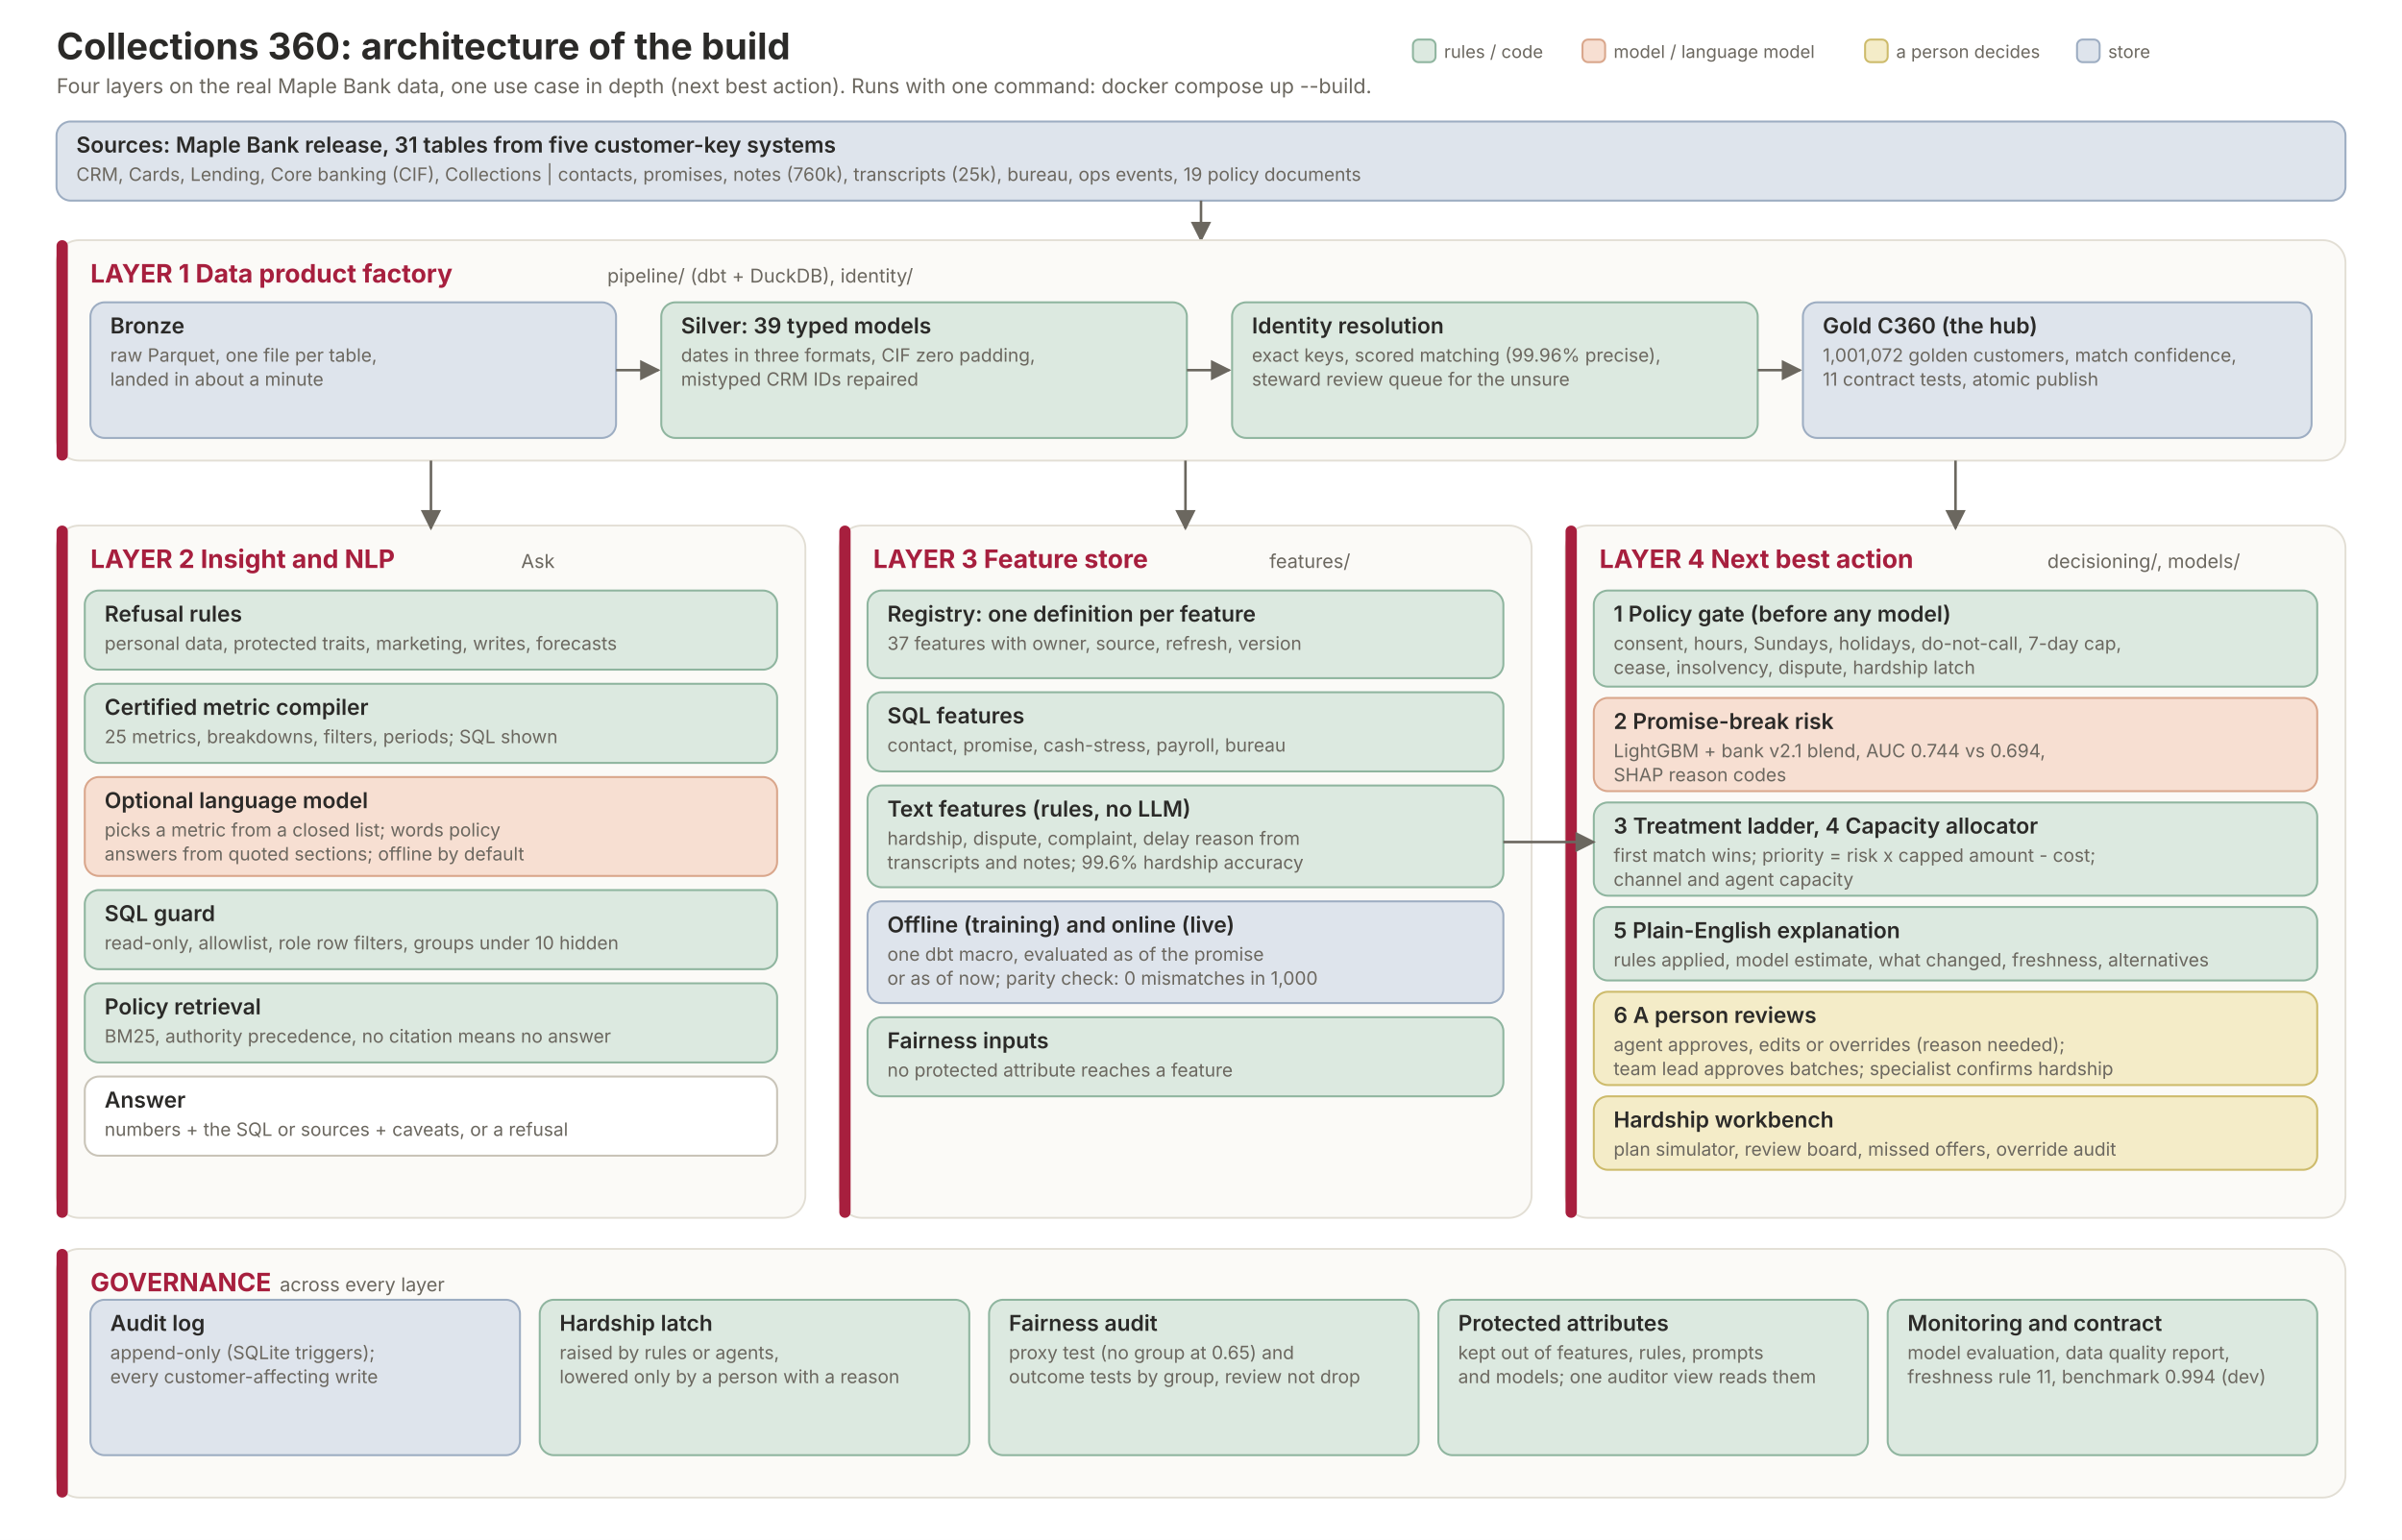
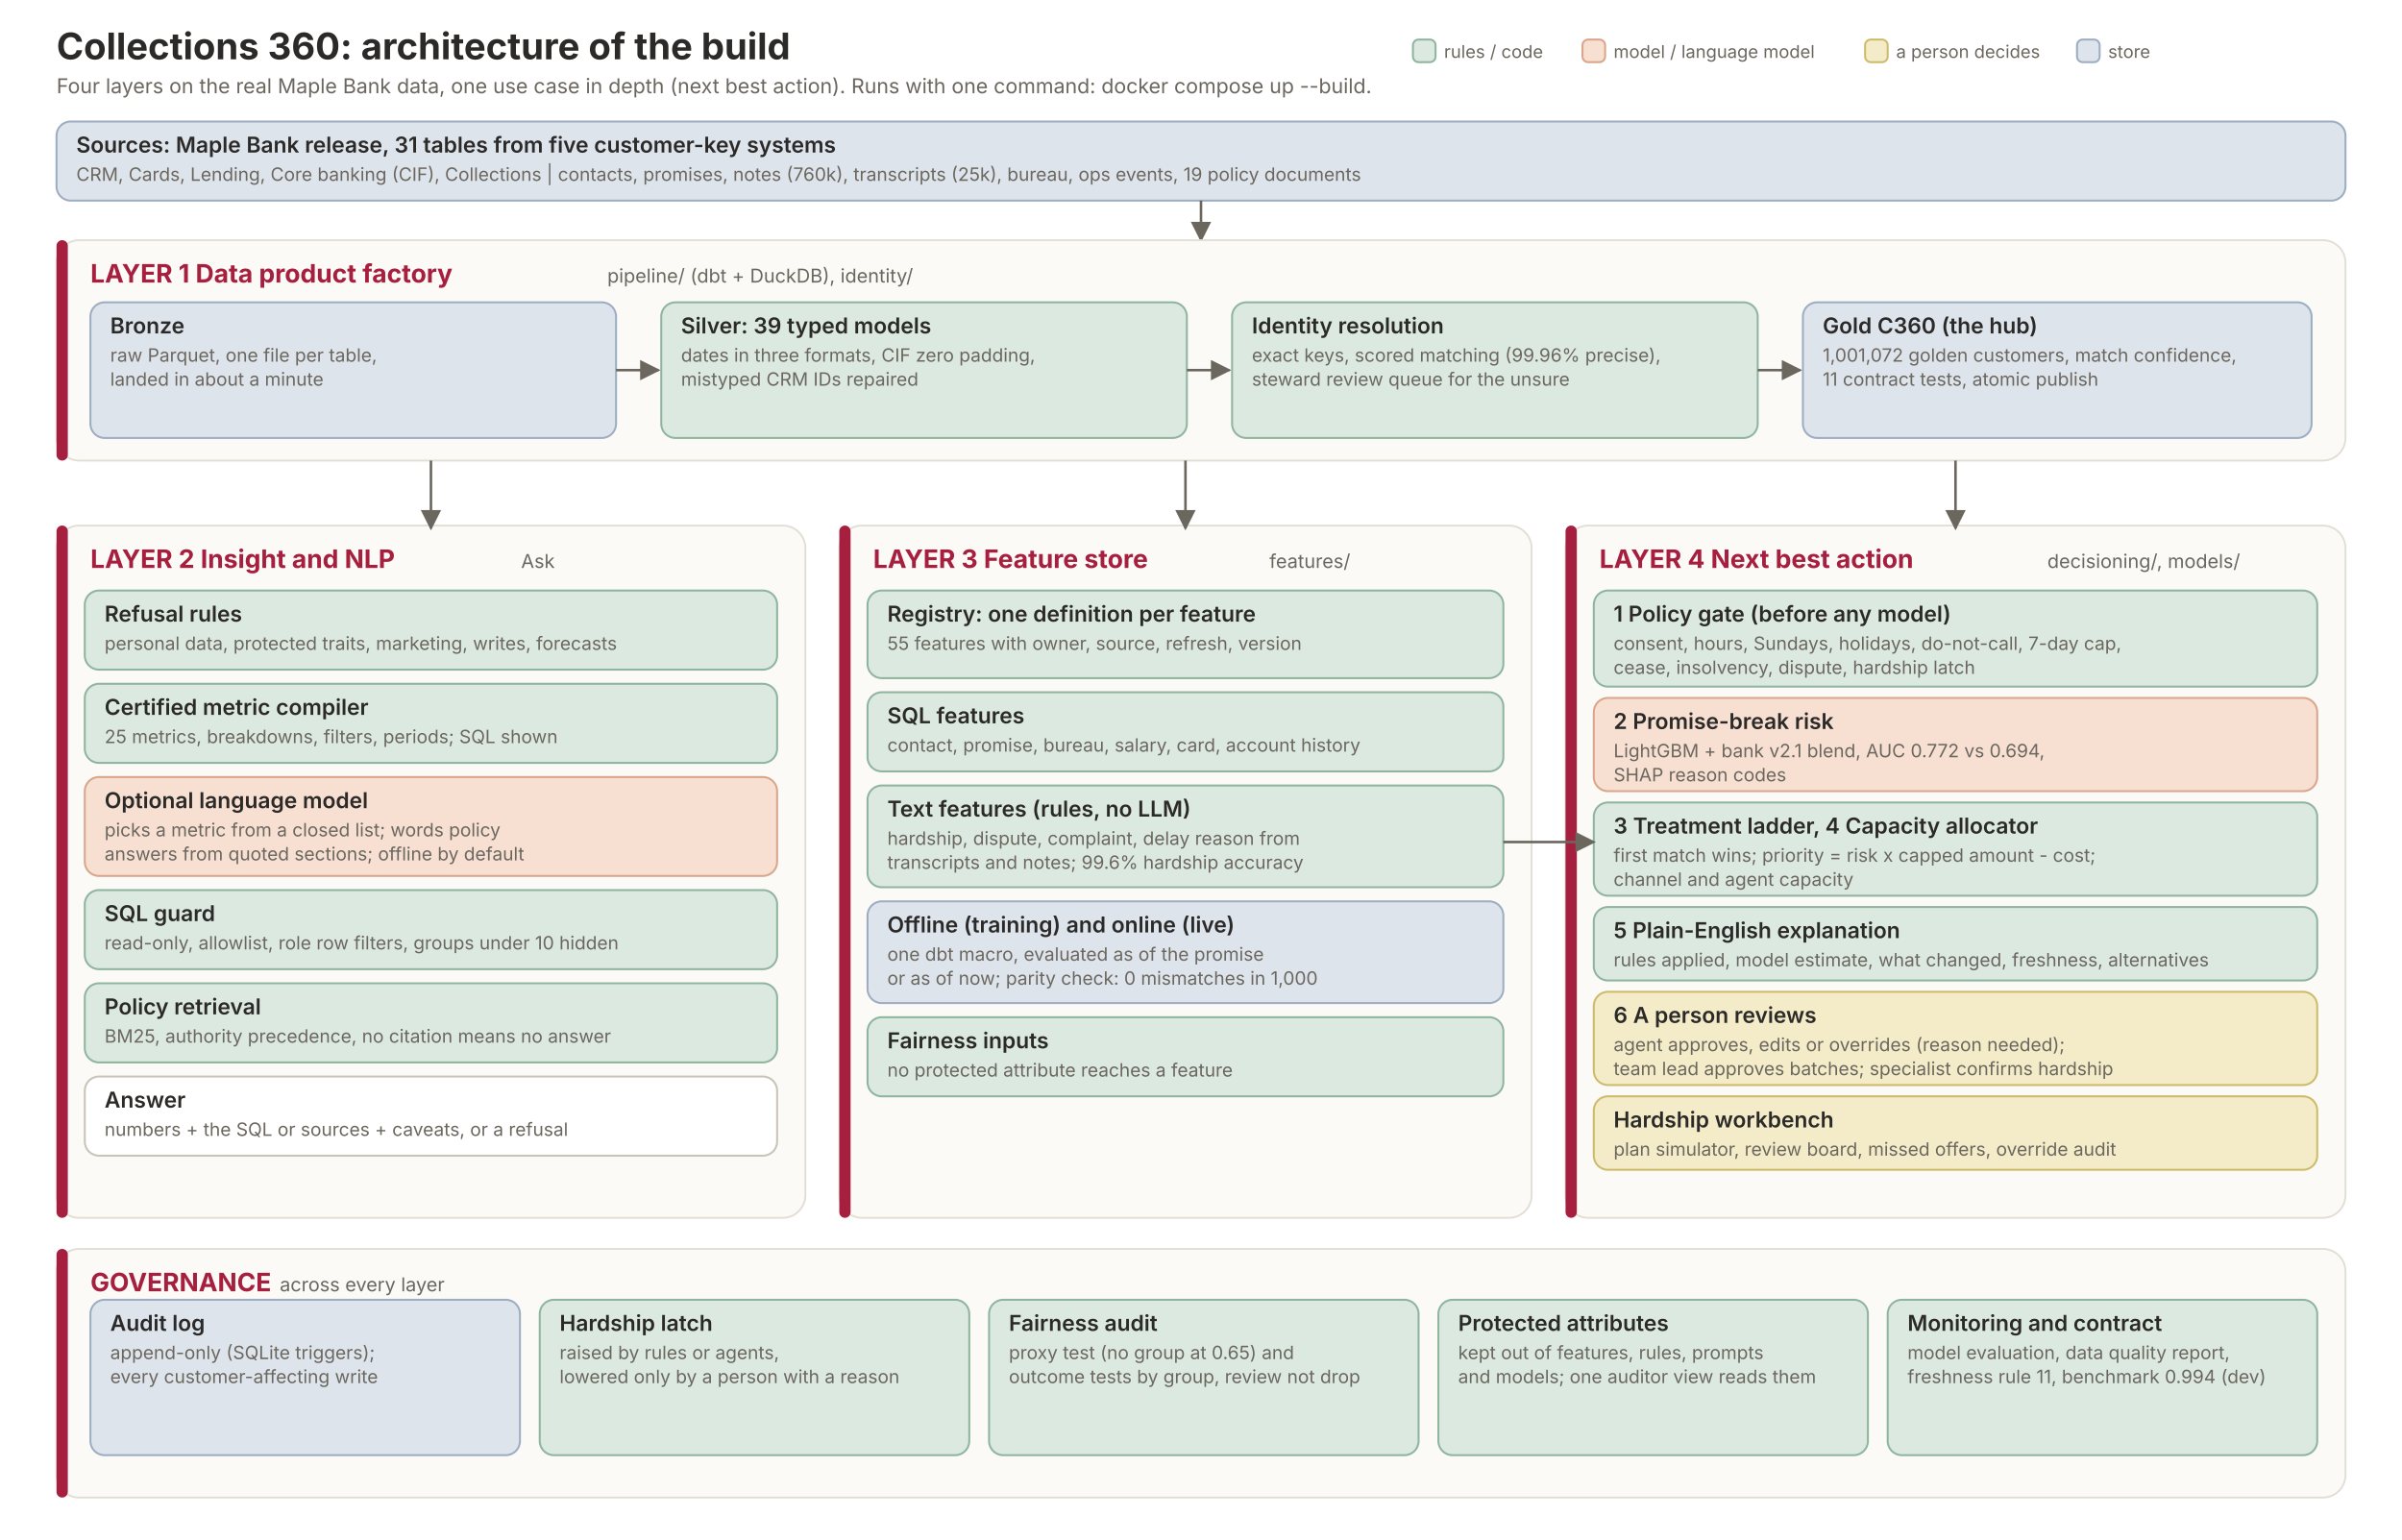
<svg xmlns="http://www.w3.org/2000/svg" width="1700" height="1090" viewBox="0 0 1700 1090">
  <defs>
    <marker id="a" viewBox="0 0 10 10" refX="9" refY="5" markerWidth="8" markerHeight="8" orient="auto">
      <path d="M0,0 L10,5 L0,10 z" fill="#6B675F" />
    </marker>
  </defs>
  <rect width="1700" height="1090" fill="#FFFFFF" />
  <text x="40" y="42" font-family="Inter, Helvetica, Arial, sans-serif" font-size="26" font-weight="700" fill="#2B2A28" text-anchor="start">Collections 360: architecture of the build</text>
  <text x="40" y="66" font-family="Inter, Helvetica, Arial, sans-serif" font-size="14.5" font-weight="400" fill="#6B675F" text-anchor="start">Four layers on the real Maple Bank data, one use case in depth (next best action). Runs with one command: docker compose up --build.</text>
  <rect x="1000" y="28" width="16" height="16" rx="4" fill="#DCE9E0" stroke="#8FB59F" stroke-width="1.4" />
  <text x="1022" y="41" font-family="Inter, Helvetica, Arial, sans-serif" font-size="12.5" font-weight="400" fill="#6B675F" text-anchor="start">rules / code</text>
  <rect x="1120" y="28" width="16" height="16" rx="4" fill="#F7DFD2" stroke="#D9A68B" stroke-width="1.4" />
  <text x="1142" y="41" font-family="Inter, Helvetica, Arial, sans-serif" font-size="12.5" font-weight="400" fill="#6B675F" text-anchor="start">model / language model</text>
  <rect x="1320" y="28" width="16" height="16" rx="4" fill="#F4ECC8" stroke="#CDBB6B" stroke-width="1.4" />
  <text x="1342" y="41" font-family="Inter, Helvetica, Arial, sans-serif" font-size="12.5" font-weight="400" fill="#6B675F" text-anchor="start">a person decides</text>
  <rect x="1470" y="28" width="16" height="16" rx="4" fill="#DEE4EC" stroke="#9DADC2" stroke-width="1.4" />
  <text x="1492" y="41" font-family="Inter, Helvetica, Arial, sans-serif" font-size="12.5" font-weight="400" fill="#6B675F" text-anchor="start">store</text>
  <rect x="40" y="86" width="1620" height="56" rx="10" fill="#DEE4EC" stroke="#9DADC2" stroke-width="1.4" />
  <text x="54" y="108" font-family="Inter, Helvetica, Arial, sans-serif" font-size="15.5" font-weight="600" fill="#2B2A28" text-anchor="start">Sources: Maple Bank release, 31 tables from five customer-key systems</text>
  <text x="54" y="128" font-family="Inter, Helvetica, Arial, sans-serif" font-size="13" font-weight="400" fill="#6B675F" text-anchor="start">CRM, Cards, Lending, Core banking (CIF), Collections  |  contacts, promises, notes (760k), transcripts (25k), bureau, ops events, 19 policy documents</text>
  <line x1="850" y1="142" x2="850" y2="170" stroke="#6B675F" stroke-width="1.8" marker-end="url(#a)" />
  <rect x="40" y="170" width="1620" height="156" rx="16" fill="#FBFAF7" stroke="#E2DED4" stroke-width="1.3" />
  <rect x="40" y="170" width="8" height="156" rx="4" fill="#A71F3E" />
  <text x="64" y="200" font-family="Inter, Helvetica, Arial, sans-serif" font-size="18" font-weight="700" fill="#A71F3E" text-anchor="start">LAYER 1  Data product factory</text>
  <text x="429.8" y="200" font-family="Inter, Helvetica, Arial, sans-serif" font-size="13.5" font-weight="400" fill="#6B675F" text-anchor="start">pipeline/ (dbt + DuckDB), identity/</text>
  <rect x="64" y="214" width="372" height="96" rx="10" fill="#DEE4EC" stroke="#9DADC2" stroke-width="1.4" />
  <text x="78" y="236" font-family="Inter, Helvetica, Arial, sans-serif" font-size="15.5" font-weight="600" fill="#2B2A28" text-anchor="start">Bronze</text>
  <text x="78" y="256" font-family="Inter, Helvetica, Arial, sans-serif" font-size="13" font-weight="400" fill="#6B675F" text-anchor="start">raw Parquet, one file per table,</text>
  <text x="78" y="273" font-family="Inter, Helvetica, Arial, sans-serif" font-size="13" font-weight="400" fill="#6B675F" text-anchor="start">landed in about a minute</text>
  <rect x="468" y="214" width="372" height="96" rx="10" fill="#DCE9E0" stroke="#8FB59F" stroke-width="1.4" />
  <text x="482" y="236" font-family="Inter, Helvetica, Arial, sans-serif" font-size="15.5" font-weight="600" fill="#2B2A28" text-anchor="start">Silver: 39 typed models</text>
  <text x="482" y="256" font-family="Inter, Helvetica, Arial, sans-serif" font-size="13" font-weight="400" fill="#6B675F" text-anchor="start">dates in three formats, CIF zero padding,</text>
  <text x="482" y="273" font-family="Inter, Helvetica, Arial, sans-serif" font-size="13" font-weight="400" fill="#6B675F" text-anchor="start">mistyped CRM IDs repaired</text>
  <rect x="872" y="214" width="372" height="96" rx="10" fill="#DCE9E0" stroke="#8FB59F" stroke-width="1.4" />
  <text x="886" y="236" font-family="Inter, Helvetica, Arial, sans-serif" font-size="15.5" font-weight="600" fill="#2B2A28" text-anchor="start">Identity resolution</text>
  <text x="886" y="256" font-family="Inter, Helvetica, Arial, sans-serif" font-size="13" font-weight="400" fill="#6B675F" text-anchor="start">exact keys, scored matching (99.96% precise),</text>
  <text x="886" y="273" font-family="Inter, Helvetica, Arial, sans-serif" font-size="13" font-weight="400" fill="#6B675F" text-anchor="start">steward review queue for the unsure</text>
  <rect x="1276" y="214" width="360" height="96" rx="10" fill="#DEE4EC" stroke="#9DADC2" stroke-width="1.4" />
  <text x="1290" y="236" font-family="Inter, Helvetica, Arial, sans-serif" font-size="15.5" font-weight="600" fill="#2B2A28" text-anchor="start">Gold C360 (the hub)</text>
  <text x="1290" y="256" font-family="Inter, Helvetica, Arial, sans-serif" font-size="13" font-weight="400" fill="#6B675F" text-anchor="start">1,001,072 golden customers, match confidence,</text>
  <text x="1290" y="273" font-family="Inter, Helvetica, Arial, sans-serif" font-size="13" font-weight="400" fill="#6B675F" text-anchor="start">11 contract tests, atomic publish</text>
  <line x1="436" y1="262" x2="466" y2="262" stroke="#6B675F" stroke-width="1.8" marker-end="url(#a)" />
  <line x1="840" y1="262" x2="870" y2="262" stroke="#6B675F" stroke-width="1.8" marker-end="url(#a)" />
  <line x1="1244" y1="262" x2="1274" y2="262" stroke="#6B675F" stroke-width="1.8" marker-end="url(#a)" />
  <rect x="40" y="372" width="530" height="490" rx="16" fill="#FBFAF7" stroke="#E2DED4" stroke-width="1.3" />
  <rect x="40" y="372" width="8" height="490" rx="4" fill="#A71F3E" />
  <text x="64" y="402" font-family="Inter, Helvetica, Arial, sans-serif" font-size="18" font-weight="700" fill="#A71F3E" text-anchor="start">LAYER 2  Insight and NLP</text>
  <text x="368.8" y="402" font-family="Inter, Helvetica, Arial, sans-serif" font-size="13.5" font-weight="400" fill="#6B675F" text-anchor="start">Ask</text>
  <rect x="594" y="372" width="490" height="490" rx="16" fill="#FBFAF7" stroke="#E2DED4" stroke-width="1.3" />
  <rect x="594" y="372" width="8" height="490" rx="4" fill="#A71F3E" />
  <text x="618" y="402" font-family="Inter, Helvetica, Arial, sans-serif" font-size="18" font-weight="700" fill="#A71F3E" text-anchor="start">LAYER 3  Feature store</text>
  <text x="898.4" y="402" font-family="Inter, Helvetica, Arial, sans-serif" font-size="13.5" font-weight="400" fill="#6B675F" text-anchor="start">features/</text>
  <rect x="1108" y="372" width="552" height="490" rx="16" fill="#FBFAF7" stroke="#E2DED4" stroke-width="1.3" />
  <rect x="1108" y="372" width="8" height="490" rx="4" fill="#A71F3E" />
  <text x="1132" y="402" font-family="Inter, Helvetica, Arial, sans-serif" font-size="18" font-weight="700" fill="#A71F3E" text-anchor="start">LAYER 4  Next best action</text>
  <text x="1449.0" y="402" font-family="Inter, Helvetica, Arial, sans-serif" font-size="13.5" font-weight="400" fill="#6B675F" text-anchor="start">decisioning/, models/</text>
  <line x1="305" y1="326" x2="305" y2="374" stroke="#6B675F" stroke-width="1.8" marker-end="url(#a)" />
  <line x1="839" y1="326" x2="839" y2="374" stroke="#6B675F" stroke-width="1.8" marker-end="url(#a)" />
  <line x1="1384" y1="326" x2="1384" y2="374" stroke="#6B675F" stroke-width="1.8" marker-end="url(#a)" />
  <rect x="60" y="418" width="490" height="56" rx="10" fill="#DCE9E0" stroke="#8FB59F" stroke-width="1.4" />
  <text x="74" y="440" font-family="Inter, Helvetica, Arial, sans-serif" font-size="15.5" font-weight="600" fill="#2B2A28" text-anchor="start">Refusal rules</text>
  <text x="74" y="460" font-family="Inter, Helvetica, Arial, sans-serif" font-size="13" font-weight="400" fill="#6B675F" text-anchor="start">personal data, protected traits, marketing, writes, forecasts</text>
  <rect x="60" y="484" width="490" height="56" rx="10" fill="#DCE9E0" stroke="#8FB59F" stroke-width="1.4" />
  <text x="74" y="506" font-family="Inter, Helvetica, Arial, sans-serif" font-size="15.5" font-weight="600" fill="#2B2A28" text-anchor="start">Certified metric compiler</text>
  <text x="74" y="526" font-family="Inter, Helvetica, Arial, sans-serif" font-size="13" font-weight="400" fill="#6B675F" text-anchor="start">25 metrics, breakdowns, filters, periods; SQL shown</text>
  <rect x="60" y="550" width="490" height="70" rx="10" fill="#F7DFD2" stroke="#D9A68B" stroke-width="1.4" />
  <text x="74" y="572" font-family="Inter, Helvetica, Arial, sans-serif" font-size="15.5" font-weight="600" fill="#2B2A28" text-anchor="start">Optional language model</text>
  <text x="74" y="592" font-family="Inter, Helvetica, Arial, sans-serif" font-size="13" font-weight="400" fill="#6B675F" text-anchor="start">picks a metric from a closed list; words policy</text>
  <text x="74" y="609" font-family="Inter, Helvetica, Arial, sans-serif" font-size="13" font-weight="400" fill="#6B675F" text-anchor="start">answers from quoted sections; offline by default</text>
  <rect x="60" y="630" width="490" height="56" rx="10" fill="#DCE9E0" stroke="#8FB59F" stroke-width="1.4" />
  <text x="74" y="652" font-family="Inter, Helvetica, Arial, sans-serif" font-size="15.5" font-weight="600" fill="#2B2A28" text-anchor="start">SQL guard</text>
  <text x="74" y="672" font-family="Inter, Helvetica, Arial, sans-serif" font-size="13" font-weight="400" fill="#6B675F" text-anchor="start">read-only, allowlist, role row filters, groups under 10 hidden</text>
  <rect x="60" y="696" width="490" height="56" rx="10" fill="#DCE9E0" stroke="#8FB59F" stroke-width="1.4" />
  <text x="74" y="718" font-family="Inter, Helvetica, Arial, sans-serif" font-size="15.5" font-weight="600" fill="#2B2A28" text-anchor="start">Policy retrieval</text>
  <text x="74" y="738" font-family="Inter, Helvetica, Arial, sans-serif" font-size="13" font-weight="400" fill="#6B675F" text-anchor="start">BM25, authority precedence, no citation means no answer</text>
  <rect x="60" y="762" width="490" height="56" rx="10" fill="#FFFFFF" stroke="#C9C4B8" stroke-width="1.4" />
  <text x="74" y="784" font-family="Inter, Helvetica, Arial, sans-serif" font-size="15.5" font-weight="600" fill="#2B2A28" text-anchor="start">Answer</text>
  <text x="74" y="804" font-family="Inter, Helvetica, Arial, sans-serif" font-size="13" font-weight="400" fill="#6B675F" text-anchor="start">numbers + the SQL or sources + caveats, or a refusal</text>
  <rect x="614" y="418" width="450" height="62" rx="10" fill="#DCE9E0" stroke="#8FB59F" stroke-width="1.4" />
  <text x="628" y="440" font-family="Inter, Helvetica, Arial, sans-serif" font-size="15.5" font-weight="600" fill="#2B2A28" text-anchor="start">Registry: one definition per feature</text>
-   <text x="628" y="460" font-family="Inter, Helvetica, Arial, sans-serif" font-size="13" font-weight="400" fill="#6B675F" text-anchor="start">37 features with owner, source, refresh, version</text>
+   <text x="628" y="460" font-family="Inter, Helvetica, Arial, sans-serif" font-size="13" font-weight="400" fill="#6B675F" text-anchor="start">55 features with owner, source, refresh, version</text>
  <rect x="614" y="490" width="450" height="56" rx="10" fill="#DCE9E0" stroke="#8FB59F" stroke-width="1.4" />
  <text x="628" y="512" font-family="Inter, Helvetica, Arial, sans-serif" font-size="15.5" font-weight="600" fill="#2B2A28" text-anchor="start">SQL features</text>
-   <text x="628" y="532" font-family="Inter, Helvetica, Arial, sans-serif" font-size="13" font-weight="400" fill="#6B675F" text-anchor="start">contact, promise, cash-stress, payroll, bureau</text>
+   <text x="628" y="532" font-family="Inter, Helvetica, Arial, sans-serif" font-size="13" font-weight="400" fill="#6B675F" text-anchor="start">contact, promise, bureau, salary, card, account history</text>
  <rect x="614" y="556" width="450" height="72" rx="10" fill="#DCE9E0" stroke="#8FB59F" stroke-width="1.4" />
  <text x="628" y="578" font-family="Inter, Helvetica, Arial, sans-serif" font-size="15.5" font-weight="600" fill="#2B2A28" text-anchor="start">Text features (rules, no LLM)</text>
  <text x="628" y="598" font-family="Inter, Helvetica, Arial, sans-serif" font-size="13" font-weight="400" fill="#6B675F" text-anchor="start">hardship, dispute, complaint, delay reason from</text>
  <text x="628" y="615" font-family="Inter, Helvetica, Arial, sans-serif" font-size="13" font-weight="400" fill="#6B675F" text-anchor="start">transcripts and notes; 99.6% hardship accuracy</text>
  <rect x="614" y="638" width="450" height="72" rx="10" fill="#DEE4EC" stroke="#9DADC2" stroke-width="1.4" />
  <text x="628" y="660" font-family="Inter, Helvetica, Arial, sans-serif" font-size="15.5" font-weight="600" fill="#2B2A28" text-anchor="start">Offline (training) and online (live)</text>
  <text x="628" y="680" font-family="Inter, Helvetica, Arial, sans-serif" font-size="13" font-weight="400" fill="#6B675F" text-anchor="start">one dbt macro, evaluated as of the promise</text>
  <text x="628" y="697" font-family="Inter, Helvetica, Arial, sans-serif" font-size="13" font-weight="400" fill="#6B675F" text-anchor="start">or as of now; parity check: 0 mismatches in 1,000</text>
  <rect x="614" y="720" width="450" height="56" rx="10" fill="#DCE9E0" stroke="#8FB59F" stroke-width="1.4" />
  <text x="628" y="742" font-family="Inter, Helvetica, Arial, sans-serif" font-size="15.5" font-weight="600" fill="#2B2A28" text-anchor="start">Fairness inputs</text>
  <text x="628" y="762" font-family="Inter, Helvetica, Arial, sans-serif" font-size="13" font-weight="400" fill="#6B675F" text-anchor="start">no protected attribute reaches a feature</text>
  <rect x="1128" y="418" width="512" height="68" rx="10" fill="#DCE9E0" stroke="#8FB59F" stroke-width="1.4" />
  <text x="1142" y="440" font-family="Inter, Helvetica, Arial, sans-serif" font-size="15.5" font-weight="600" fill="#2B2A28" text-anchor="start">1  Policy gate (before any model)</text>
  <text x="1142" y="460" font-family="Inter, Helvetica, Arial, sans-serif" font-size="13" font-weight="400" fill="#6B675F" text-anchor="start">consent, hours, Sundays, holidays, do-not-call, 7-day cap,</text>
  <text x="1142" y="477" font-family="Inter, Helvetica, Arial, sans-serif" font-size="13" font-weight="400" fill="#6B675F" text-anchor="start">cease, insolvency, dispute, hardship latch</text>
  <rect x="1128" y="494" width="512" height="66" rx="10" fill="#F7DFD2" stroke="#D9A68B" stroke-width="1.4" />
  <text x="1142" y="516" font-family="Inter, Helvetica, Arial, sans-serif" font-size="15.5" font-weight="600" fill="#2B2A28" text-anchor="start">2  Promise-break risk</text>
-   <text x="1142" y="536" font-family="Inter, Helvetica, Arial, sans-serif" font-size="13" font-weight="400" fill="#6B675F" text-anchor="start">LightGBM + bank v2.1 blend, AUC 0.744 vs 0.694,</text>
+   <text x="1142" y="536" font-family="Inter, Helvetica, Arial, sans-serif" font-size="13" font-weight="400" fill="#6B675F" text-anchor="start">LightGBM + bank v2.1 blend, AUC 0.772 vs 0.694,</text>
  <text x="1142" y="553" font-family="Inter, Helvetica, Arial, sans-serif" font-size="13" font-weight="400" fill="#6B675F" text-anchor="start">SHAP reason codes</text>
  <rect x="1128" y="568" width="512" height="66" rx="10" fill="#DCE9E0" stroke="#8FB59F" stroke-width="1.4" />
  <text x="1142" y="590" font-family="Inter, Helvetica, Arial, sans-serif" font-size="15.5" font-weight="600" fill="#2B2A28" text-anchor="start">3  Treatment ladder, 4  Capacity allocator</text>
  <text x="1142" y="610" font-family="Inter, Helvetica, Arial, sans-serif" font-size="13" font-weight="400" fill="#6B675F" text-anchor="start">first match wins; priority = risk x capped amount - cost;</text>
  <text x="1142" y="627" font-family="Inter, Helvetica, Arial, sans-serif" font-size="13" font-weight="400" fill="#6B675F" text-anchor="start">channel and agent capacity</text>
  <rect x="1128" y="642" width="512" height="52" rx="10" fill="#DCE9E0" stroke="#8FB59F" stroke-width="1.4" />
  <text x="1142" y="664" font-family="Inter, Helvetica, Arial, sans-serif" font-size="15.5" font-weight="600" fill="#2B2A28" text-anchor="start">5  Plain-English explanation</text>
  <text x="1142" y="684" font-family="Inter, Helvetica, Arial, sans-serif" font-size="13" font-weight="400" fill="#6B675F" text-anchor="start">rules applied, model estimate, what changed, freshness, alternatives</text>
  <rect x="1128" y="702" width="512" height="66" rx="10" fill="#F4ECC8" stroke="#CDBB6B" stroke-width="1.4" />
  <text x="1142" y="724" font-family="Inter, Helvetica, Arial, sans-serif" font-size="15.5" font-weight="600" fill="#2B2A28" text-anchor="start">6  A person reviews</text>
  <text x="1142" y="744" font-family="Inter, Helvetica, Arial, sans-serif" font-size="13" font-weight="400" fill="#6B675F" text-anchor="start">agent approves, edits or overrides (reason needed);</text>
  <text x="1142" y="761" font-family="Inter, Helvetica, Arial, sans-serif" font-size="13" font-weight="400" fill="#6B675F" text-anchor="start">team lead approves batches; specialist confirms hardship</text>
  <rect x="1128" y="776" width="512" height="52" rx="10" fill="#F4ECC8" stroke="#CDBB6B" stroke-width="1.4" />
  <text x="1142" y="798" font-family="Inter, Helvetica, Arial, sans-serif" font-size="15.5" font-weight="600" fill="#2B2A28" text-anchor="start">Hardship workbench</text>
  <text x="1142" y="818" font-family="Inter, Helvetica, Arial, sans-serif" font-size="13" font-weight="400" fill="#6B675F" text-anchor="start">plan simulator, review board, missed offers, override audit</text>
  <line x1="1064" y1="596" x2="1128" y2="596" stroke="#6B675F" stroke-width="1.8" marker-end="url(#a)" />
  <rect x="40" y="884" width="1620" height="176" rx="16" fill="#FBFAF7" stroke="#E2DED4" stroke-width="1.3" />
  <rect x="40" y="884" width="8" height="176" rx="4" fill="#A71F3E" />
  <text x="64" y="914" font-family="Inter, Helvetica, Arial, sans-serif" font-size="18" font-weight="700" fill="#A71F3E" text-anchor="start">GOVERNANCE</text>
  <text x="198.0" y="914" font-family="Inter, Helvetica, Arial, sans-serif" font-size="13.5" font-weight="400" fill="#6B675F" text-anchor="start">across every layer</text>
  <rect x="64" y="920" width="304" height="110" rx="10" fill="#DEE4EC" stroke="#9DADC2" stroke-width="1.4" />
  <text x="78" y="942" font-family="Inter, Helvetica, Arial, sans-serif" font-size="15.5" font-weight="600" fill="#2B2A28" text-anchor="start">Audit log</text>
  <text x="78" y="962" font-family="Inter, Helvetica, Arial, sans-serif" font-size="13" font-weight="400" fill="#6B675F" text-anchor="start">append-only (SQLite triggers);</text>
  <text x="78" y="979" font-family="Inter, Helvetica, Arial, sans-serif" font-size="13" font-weight="400" fill="#6B675F" text-anchor="start">every customer-affecting write</text>
  <rect x="382" y="920" width="304" height="110" rx="10" fill="#DCE9E0" stroke="#8FB59F" stroke-width="1.4" />
  <text x="396" y="942" font-family="Inter, Helvetica, Arial, sans-serif" font-size="15.5" font-weight="600" fill="#2B2A28" text-anchor="start">Hardship latch</text>
  <text x="396" y="962" font-family="Inter, Helvetica, Arial, sans-serif" font-size="13" font-weight="400" fill="#6B675F" text-anchor="start">raised by rules or agents,</text>
  <text x="396" y="979" font-family="Inter, Helvetica, Arial, sans-serif" font-size="13" font-weight="400" fill="#6B675F" text-anchor="start">lowered only by a person with a reason</text>
  <rect x="700" y="920" width="304" height="110" rx="10" fill="#DCE9E0" stroke="#8FB59F" stroke-width="1.4" />
  <text x="714" y="942" font-family="Inter, Helvetica, Arial, sans-serif" font-size="15.5" font-weight="600" fill="#2B2A28" text-anchor="start">Fairness audit</text>
  <text x="714" y="962" font-family="Inter, Helvetica, Arial, sans-serif" font-size="13" font-weight="400" fill="#6B675F" text-anchor="start">proxy test (no group at 0.65) and</text>
  <text x="714" y="979" font-family="Inter, Helvetica, Arial, sans-serif" font-size="13" font-weight="400" fill="#6B675F" text-anchor="start">outcome tests by group, review not drop</text>
  <rect x="1018" y="920" width="304" height="110" rx="10" fill="#DCE9E0" stroke="#8FB59F" stroke-width="1.4" />
  <text x="1032" y="942" font-family="Inter, Helvetica, Arial, sans-serif" font-size="15.5" font-weight="600" fill="#2B2A28" text-anchor="start">Protected attributes</text>
  <text x="1032" y="962" font-family="Inter, Helvetica, Arial, sans-serif" font-size="13" font-weight="400" fill="#6B675F" text-anchor="start">kept out of features, rules, prompts</text>
  <text x="1032" y="979" font-family="Inter, Helvetica, Arial, sans-serif" font-size="13" font-weight="400" fill="#6B675F" text-anchor="start">and models; one auditor view reads them</text>
  <rect x="1336" y="920" width="304" height="110" rx="10" fill="#DCE9E0" stroke="#8FB59F" stroke-width="1.4" />
  <text x="1350" y="942" font-family="Inter, Helvetica, Arial, sans-serif" font-size="15.5" font-weight="600" fill="#2B2A28" text-anchor="start">Monitoring and contract</text>
  <text x="1350" y="962" font-family="Inter, Helvetica, Arial, sans-serif" font-size="13" font-weight="400" fill="#6B675F" text-anchor="start">model evaluation, data quality report,</text>
  <text x="1350" y="979" font-family="Inter, Helvetica, Arial, sans-serif" font-size="13" font-weight="400" fill="#6B675F" text-anchor="start">freshness rule 11, benchmark 0.994 (dev)</text>
</svg>
